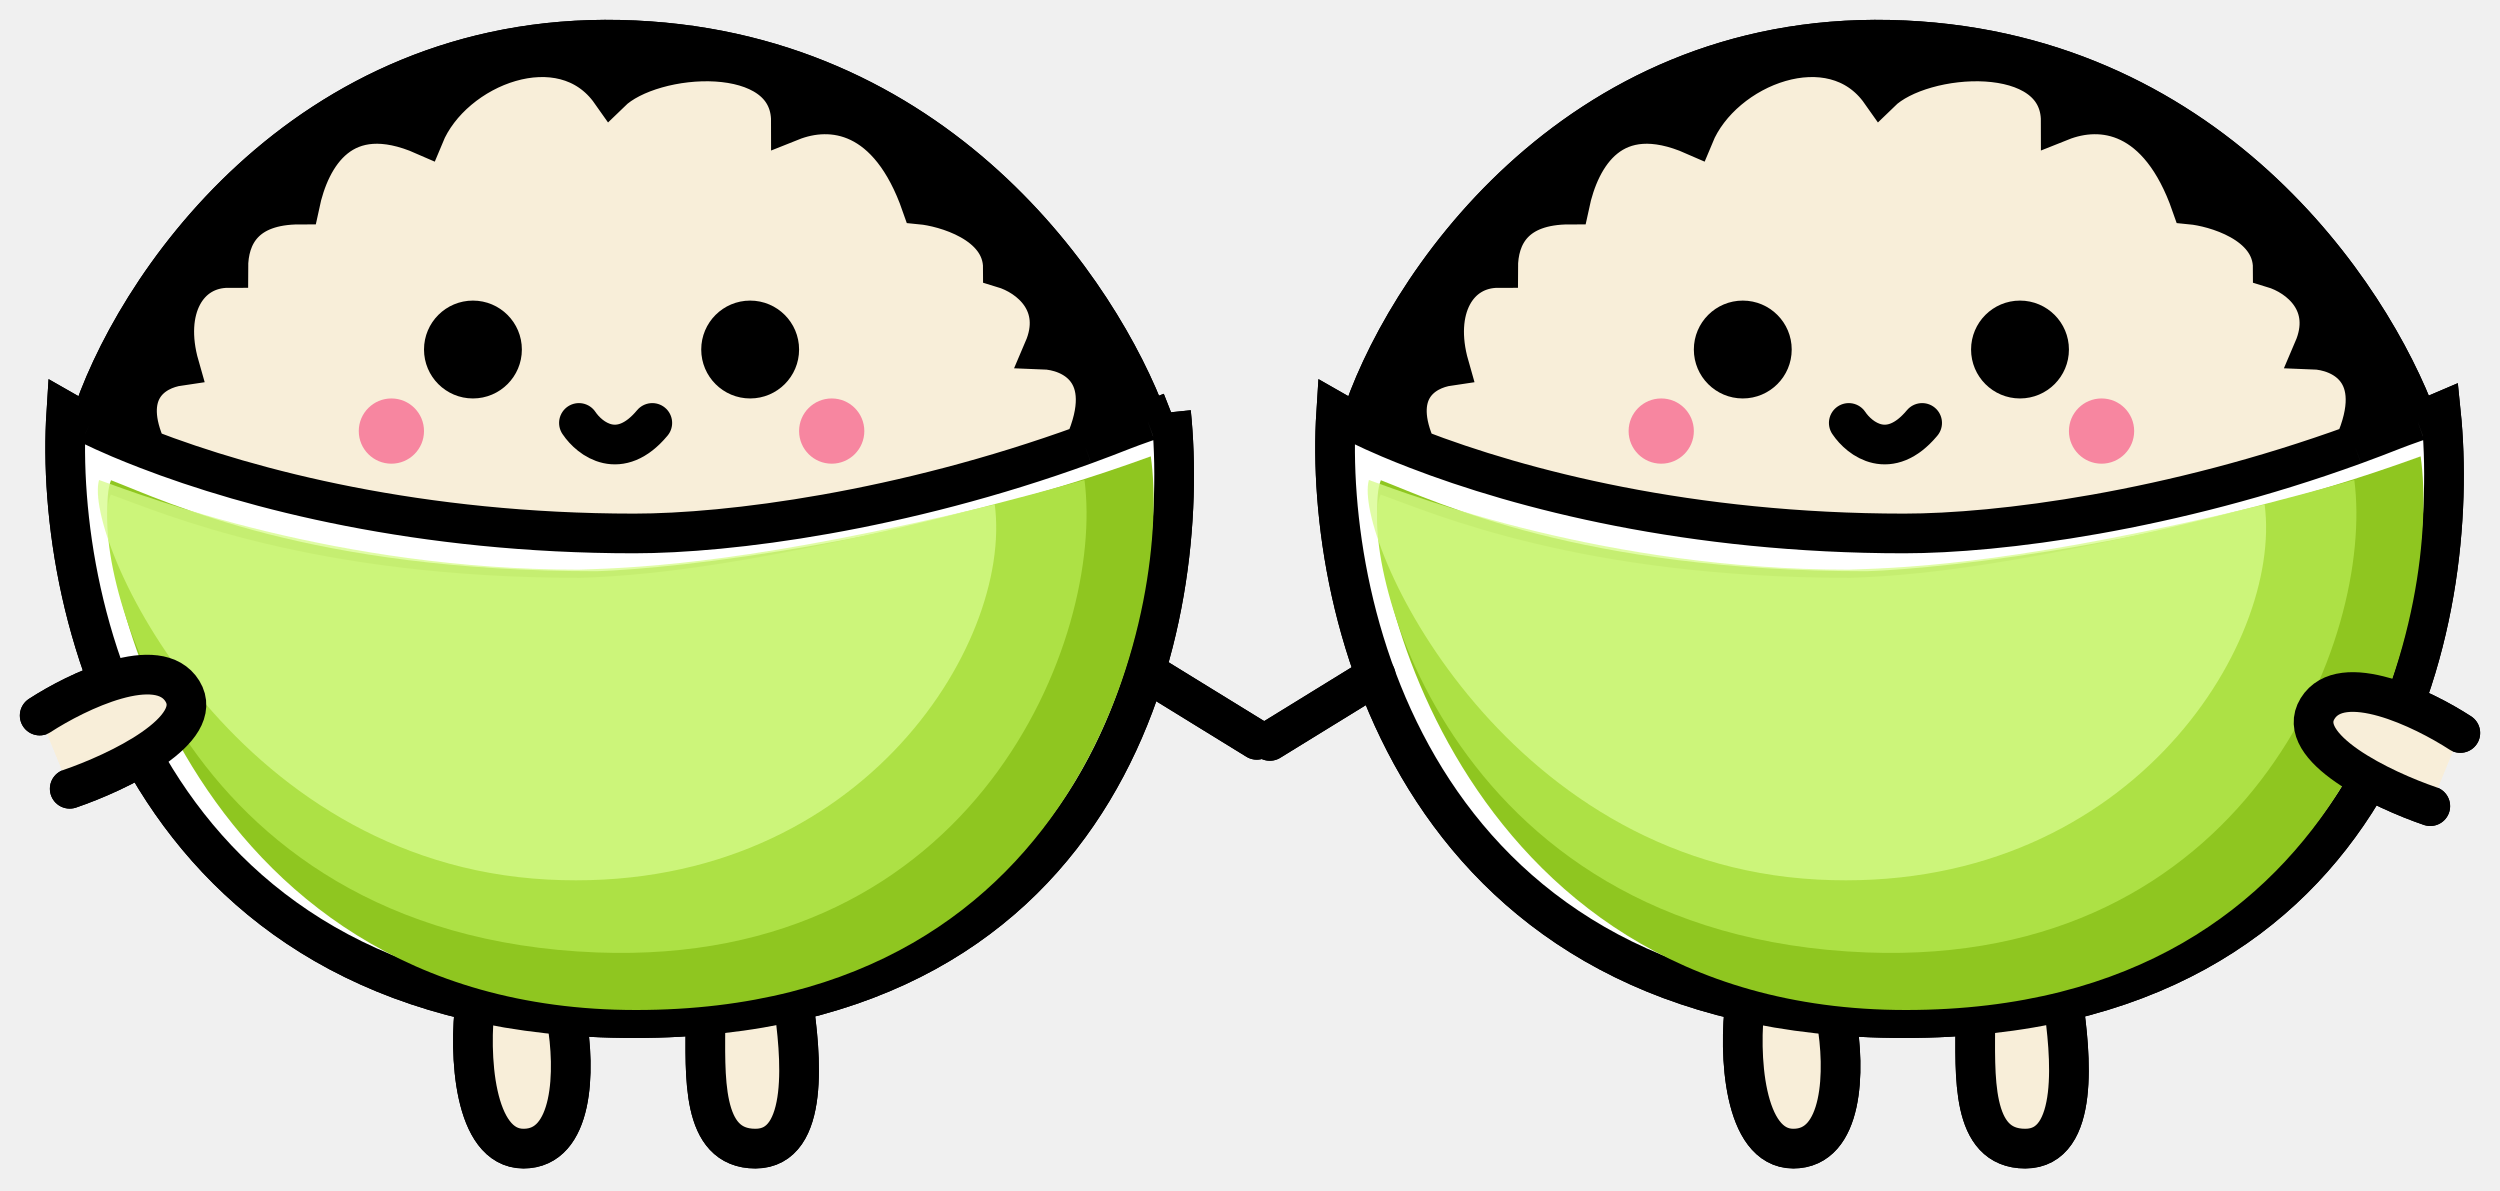
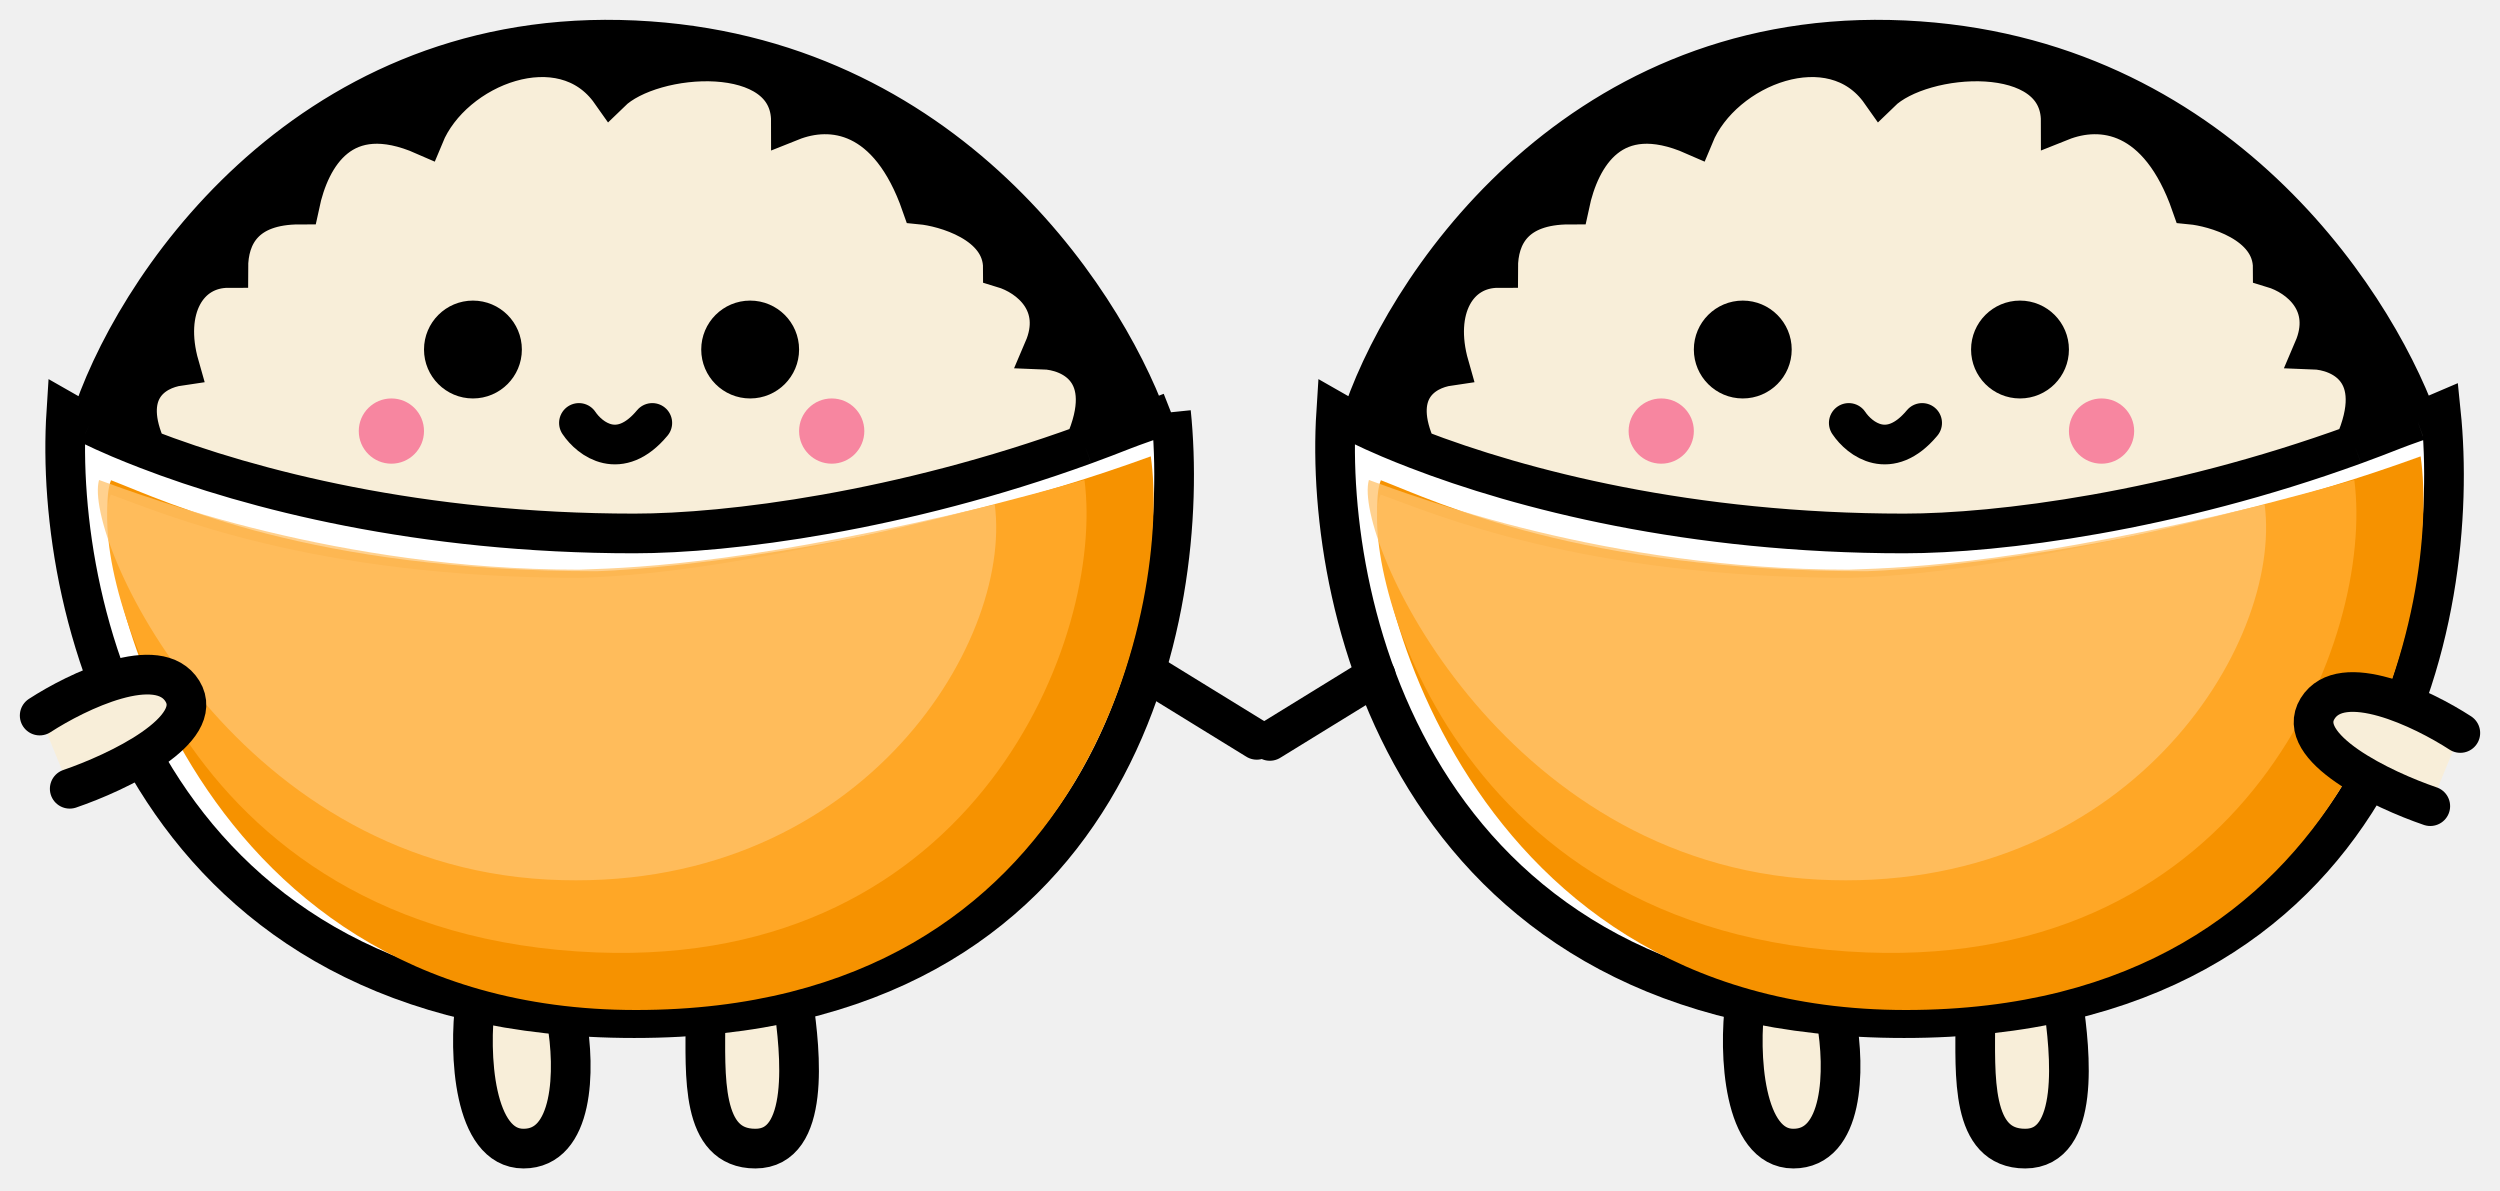
<svg xmlns="http://www.w3.org/2000/svg" width="63" height="30" viewBox="0 0 63 30" fill="none">
-   <path d="M51.261 28.699C52.645 28.699 52.407 26.305 52.215 25L50.003 25.435C50.003 26.849 49.877 28.699 51.261 28.699Z" fill="#F8EED9" />
-   <path d="M45.275 28.699C44.017 28.699 43.888 26.305 44.062 25L46.359 25.435C46.592 26.741 46.532 28.699 45.275 28.699Z" fill="#F8EED9" />
-   <path d="M33.672 10.389C33.345 15.479 35.75 25.657 47.983 25.657C60.216 25.657 62.033 15.479 61.51 10.389C61.38 10.446 61.151 10.53 60.922 10.612L60.806 10.653C60.619 10.72 60.443 10.782 60.334 10.826C59.998 10.959 59.663 11.086 59.329 11.208C54.702 12.891 50.366 13.443 47.983 13.443C42.593 13.443 38.341 12.339 35.699 11.319C35.458 11.227 35.23 11.134 35.017 11.044C34.738 10.926 34.485 10.81 34.26 10.7C34.036 10.591 33.84 10.486 33.672 10.389Z" fill="white" />
-   <path d="M39.553 5.155C39.815 3.919 40.63 2.504 42.69 3.41C43.409 1.665 46.178 0.589 47.395 2.319C48.441 1.301 51.931 1.056 51.931 3.055C52.959 2.644 54.408 2.829 55.219 5.155C55.767 5.208 57.274 5.603 57.274 6.753C57.959 6.959 58.794 7.658 58.301 8.808C58.986 8.833 60.151 9.347 59.329 11.208C59.663 11.086 59.998 10.959 60.334 10.826C60.443 10.782 60.619 10.72 60.806 10.653L60.922 10.612C59.746 7.411 55.615 1.178 47.616 1.003C39.618 0.829 35.306 7.325 34.26 10.7C34.485 10.81 34.738 10.926 35.017 11.044C35.23 11.134 35.458 11.227 35.699 11.319C35.041 9.876 35.836 9.318 36.52 9.219C36.11 7.781 36.726 6.753 37.753 6.753C37.753 5.932 38.164 5.155 39.553 5.155Z" fill="black" />
-   <path d="M42.69 3.41C40.63 2.504 39.815 3.919 39.553 5.155C38.164 5.155 37.753 5.932 37.753 6.753C36.726 6.753 36.11 7.781 36.52 9.219C35.836 9.318 35.041 9.876 35.699 11.319C38.341 12.339 42.593 13.443 47.983 13.443C50.366 13.443 54.702 12.891 59.329 11.208C60.151 9.347 58.986 8.833 58.301 8.808C58.794 7.658 57.959 6.959 57.274 6.753C57.274 5.603 55.767 5.208 55.219 5.155C54.408 2.829 52.959 2.644 51.931 3.055C51.931 1.056 48.441 1.301 47.395 2.319C46.178 0.589 43.409 1.665 42.69 3.41Z" fill="#F8EED9" />
-   <path d="M34.26 10.7C34.036 10.591 33.84 10.486 33.672 10.389C33.345 15.479 35.75 25.657 47.983 25.657C60.216 25.657 62.033 15.479 61.51 10.389C61.38 10.446 61.151 10.53 60.922 10.612M34.26 10.7C34.485 10.81 34.738 10.926 35.017 11.044C35.23 11.134 35.458 11.227 35.699 11.319M34.26 10.7C35.306 7.325 39.618 0.829 47.616 1.003C55.615 1.178 59.746 7.411 60.922 10.612M60.922 10.612C60.883 10.625 60.845 10.639 60.806 10.653M60.922 10.612L60.806 10.653M60.806 10.653C60.619 10.72 60.443 10.782 60.334 10.826C59.998 10.959 59.663 11.086 59.329 11.208M59.329 11.208C54.702 12.891 50.366 13.443 47.983 13.443C42.593 13.443 38.341 12.339 35.699 11.319M59.329 11.208C60.151 9.347 58.986 8.833 58.301 8.808C58.794 7.658 57.959 6.959 57.274 6.753C57.274 5.603 55.767 5.208 55.219 5.155C54.408 2.829 52.959 2.644 51.931 3.055C51.931 1.056 48.441 1.301 47.395 2.319C46.178 0.589 43.409 1.665 42.69 3.41C40.63 2.504 39.815 3.919 39.553 5.155C38.164 5.155 37.753 5.932 37.753 6.753C36.726 6.753 36.11 7.781 36.52 9.219C35.836 9.318 35.041 9.876 35.699 11.319" stroke="black" />
-   <ellipse cx="50.904" cy="8.808" rx="1.233" ry="1.233" fill="black" />
-   <ellipse cx="43.918" cy="8.808" rx="1.233" ry="1.233" fill="black" />
-   <path d="M46.589 10.658C46.863 11.068 47.616 11.644 48.438 10.658" stroke="black" stroke-linecap="round" />
-   <path d="M34.671 17.027L32 18.671" stroke="black" stroke-linecap="round" />
-   <circle cx="41.863" cy="10.863" r="0.822" fill="#F786A0" />
-   <circle cx="52.959" cy="10.863" r="0.822" fill="#F786A0" />
-   <path d="M47.037 14.395C39.816 14.395 36.242 12.658 34.798 12.102C34.18 13.561 36.472 25.452 48.027 25.452C59.583 25.452 61.5 15 61 11.5C55.058 13.668 49.1 14.325 47.037 14.395Z" fill="#BDDE7B" />
-   <path d="M46.62 14.562C39.85 14.562 36.146 12.951 34.792 12.462C34.213 13.745 36.216 23.585 47.039 24.002C56.604 24.37 59.845 16.065 59.329 12.096C51.931 14.151 48.554 14.501 46.62 14.562Z" fill="#D3E8A7" />
-   <path d="M46.589 14.356C40.496 14.356 35.715 12.534 34.496 12.096C34.086 13.534 37.795 21.742 45.798 22.164C53.575 22.575 57.533 16.27 57.069 12.712C51.11 14.151 48.33 14.302 46.589 14.356Z" fill="#E2F4BE" fill-opacity="0.76" />
-   <path d="M43.98 25.247C43.805 26.552 43.935 28.945 45.192 28.945C46.45 28.945 46.509 26.987 46.276 25.682" stroke="black" />
-   <path d="M51.989 25.247C52.182 26.552 52.419 28.945 51.035 28.945C49.651 28.945 49.778 27.096 49.778 25.682" stroke="black" />
-   <path d="M58.403 17.856C59.009 16.872 61.053 17.856 62 18.471L61.243 20.315C60.044 19.905 57.797 18.839 58.403 17.856Z" fill="#F8EED9" />
-   <path d="M62 18.471C61.053 17.856 59.009 16.872 58.403 17.856C57.797 18.839 60.044 19.905 61.243 20.315" stroke="black" stroke-linecap="round" />
-   <path d="M19.261 28.699C20.645 28.699 20.407 26.305 20.215 25L18.003 25.435C18.003 26.849 17.877 28.699 19.261 28.699Z" fill="#F8EED9" />
-   <path d="M13.275 28.699C12.017 28.699 11.888 26.305 12.062 25L14.359 25.435C14.592 26.741 14.532 28.699 13.275 28.699Z" fill="#F8EED9" />
-   <path d="M7.553 5.155C7.814 3.919 8.63 2.504 10.689 3.41C11.408 1.665 14.177 0.589 15.394 2.319C16.44 1.301 19.931 1.056 19.931 3.055C20.958 2.644 22.407 2.829 23.218 5.155C23.767 5.208 25.273 5.603 25.273 6.753C25.958 6.959 26.794 7.658 26.301 8.808C26.986 8.833 28.15 9.347 27.328 11.208C27.662 11.086 27.997 10.959 28.333 10.826C28.442 10.782 28.619 10.72 28.806 10.653L28.922 10.612C27.745 7.411 23.614 1.178 15.616 1.003C7.617 0.829 3.305 7.325 2.259 10.7C2.485 10.81 2.738 10.926 3.016 11.044C3.23 11.134 3.457 11.227 3.698 11.319C3.04 9.876 3.835 9.318 4.52 9.219C4.109 7.781 4.725 6.753 5.753 6.753C5.753 5.932 6.164 5.155 7.553 5.155Z" fill="black" />
-   <path d="M10.689 3.41C8.63 2.504 7.814 3.919 7.553 5.155C6.164 5.155 5.753 5.932 5.753 6.753C4.725 6.753 4.109 7.781 4.52 9.219C3.835 9.318 3.04 9.876 3.698 11.319C6.341 12.339 10.592 13.443 15.982 13.443C18.365 13.443 22.701 12.891 27.328 11.208C28.15 9.347 26.986 8.833 26.301 8.808C26.794 7.658 25.958 6.959 25.273 6.753C25.273 5.603 23.767 5.208 23.218 5.155C22.407 2.829 20.958 2.644 19.931 3.055C19.931 1.056 16.44 1.301 15.394 2.319C14.177 0.589 11.408 1.665 10.689 3.41Z" fill="#F8EED9" />
-   <path d="M1.671 10.389C1.344 15.479 3.749 25.657 15.982 25.657C28.216 25.657 30.032 15.479 29.51 10.389C29.38 10.446 29.151 10.53 28.922 10.612L28.806 10.653C28.619 10.72 28.442 10.782 28.333 10.826C27.997 10.959 27.662 11.086 27.328 11.208C22.701 12.891 18.365 13.443 15.982 13.443C10.592 13.443 6.341 12.339 3.698 11.319C3.457 11.227 3.23 11.134 3.016 11.044C2.738 10.926 2.485 10.81 2.259 10.7C2.036 10.591 1.839 10.486 1.671 10.389Z" fill="white" />
-   <path d="M29.51 10.389C29.51 10.389 29.151 10.53 28.922 10.612M29.51 10.389C30.032 15.479 28.216 25.657 15.982 25.657C3.749 25.657 1.344 15.479 1.671 10.389C1.839 10.486 2.036 10.591 2.259 10.7M29.51 10.389C29.38 10.446 29.151 10.53 28.922 10.612M2.259 10.7C2.485 10.81 2.738 10.926 3.016 11.044C3.23 11.134 3.457 11.227 3.698 11.319M2.259 10.7C3.305 7.325 7.617 0.829 15.616 1.003C23.614 1.178 27.745 7.411 28.922 10.612M28.922 10.612C28.883 10.625 28.844 10.639 28.806 10.653M28.922 10.612L28.806 10.653M28.806 10.653C28.619 10.72 28.442 10.782 28.333 10.826C27.997 10.959 27.662 11.086 27.328 11.208M27.328 11.208C22.701 12.891 18.365 13.443 15.982 13.443C10.592 13.443 6.341 12.339 3.698 11.319M27.328 11.208C28.15 9.347 26.986 8.833 26.301 8.808C26.794 7.658 25.958 6.959 25.273 6.753C25.273 5.603 23.767 5.208 23.218 5.155C22.407 2.829 20.958 2.644 19.931 3.055C19.931 1.056 16.44 1.301 15.394 2.319C14.177 0.589 11.408 1.665 10.689 3.41C8.63 2.504 7.814 3.919 7.553 5.155C6.164 5.155 5.753 5.932 5.753 6.753C4.725 6.753 4.109 7.781 4.52 9.219C3.835 9.318 3.04 9.876 3.698 11.319" stroke="black" />
-   <ellipse cx="18.904" cy="8.808" rx="1.233" ry="1.233" fill="black" />
-   <ellipse cx="11.918" cy="8.808" rx="1.233" ry="1.233" fill="black" />
-   <path d="M14.589 10.658C14.863 11.069 15.616 11.644 16.438 10.658" stroke="black" stroke-linecap="round" />
-   <path d="M29 17L31.671 18.644" stroke="black" stroke-linecap="round" />
-   <circle cx="9.863" cy="10.863" r="0.822" fill="#F786A0" />
-   <circle cx="20.959" cy="10.863" r="0.822" fill="#F786A0" />
-   <path d="M15.037 14.395C7.816 14.395 4.242 12.658 2.798 12.102C2.18 13.561 4.472 25.452 16.027 25.452C27.582 25.452 29.5 15 29 11.5C23.058 13.668 17.1 14.325 15.037 14.395Z" fill="#BDDE7B" />
-   <path d="M14.62 14.562C7.85 14.562 4.146 12.951 2.792 12.462C2.213 13.745 4.216 23.585 15.04 24.002C24.604 24.37 27.845 16.065 27.329 12.096C19.931 14.151 16.554 14.501 14.62 14.562Z" fill="#D3E8A7" />
-   <path d="M14.589 14.356C8.496 14.356 3.715 12.534 2.496 12.096C2.085 13.534 5.795 21.742 13.798 22.164C21.575 22.575 25.533 16.27 25.068 12.712C19.11 14.151 16.33 14.302 14.589 14.356Z" fill="#E2F4BE" fill-opacity="0.76" />
-   <path d="M11.98 25.247C11.805 26.552 11.935 28.945 13.192 28.945C14.45 28.945 14.509 26.987 14.276 25.682" stroke="black" />
-   <path d="M19.989 25.247C20.182 26.552 20.419 28.945 19.035 28.945C17.651 28.945 17.777 27.096 17.777 25.682" stroke="black" />
-   <path d="M4.597 17.417C3.991 16.434 1.947 17.417 1 18.032L1.757 19.877C2.956 19.467 5.203 18.401 4.597 17.417Z" fill="#F8EED9" />
-   <path d="M1 18.032C1.947 17.417 3.991 16.434 4.597 17.417C5.203 18.401 2.956 19.467 1.757 19.877" stroke="black" stroke-linecap="round" />
  <path d="M51.261 28.699C52.645 28.699 52.407 26.305 52.215 25L50.003 25.435C50.003 26.849 49.877 28.699 51.261 28.699Z" fill="#F8EED9" />
  <path d="M45.275 28.699C44.017 28.699 43.888 26.305 44.062 25L46.359 25.435C46.592 26.741 46.532 28.699 45.275 28.699Z" fill="#F8EED9" />
  <path d="M33.672 10.389C33.345 15.479 35.75 25.657 47.983 25.657C60.216 25.657 62.033 15.479 61.51 10.389C61.38 10.446 61.151 10.53 60.922 10.612L60.806 10.653C60.619 10.72 60.443 10.782 60.334 10.826C59.998 10.959 59.663 11.086 59.329 11.208C54.702 12.891 50.366 13.443 47.983 13.443C42.593 13.443 38.341 12.339 35.699 11.319C35.458 11.227 35.23 11.134 35.017 11.044C34.738 10.926 34.485 10.81 34.26 10.7C34.036 10.591 33.84 10.486 33.672 10.389Z" fill="white" />
  <path d="M39.553 5.155C39.815 3.919 40.63 2.504 42.69 3.41C43.409 1.665 46.178 0.589 47.395 2.319C48.441 1.301 51.931 1.056 51.931 3.055C52.959 2.644 54.408 2.829 55.219 5.155C55.767 5.208 57.274 5.603 57.274 6.753C57.959 6.959 58.794 7.658 58.301 8.808C58.986 8.833 60.151 9.347 59.329 11.208C59.663 11.086 59.998 10.959 60.334 10.826C60.443 10.782 60.619 10.72 60.806 10.653L60.922 10.612C59.746 7.411 55.615 1.178 47.616 1.003C39.618 0.829 35.306 7.325 34.26 10.7C34.485 10.81 34.738 10.926 35.017 11.044C35.23 11.134 35.458 11.227 35.699 11.319C35.041 9.876 35.836 9.318 36.52 9.219C36.11 7.781 36.726 6.753 37.753 6.753C37.753 5.932 38.164 5.155 39.553 5.155Z" fill="black" />
  <path d="M42.69 3.41C40.63 2.504 39.815 3.919 39.553 5.155C38.164 5.155 37.753 5.932 37.753 6.753C36.726 6.753 36.11 7.781 36.52 9.219C35.836 9.318 35.041 9.876 35.699 11.319C38.341 12.339 42.593 13.443 47.983 13.443C50.366 13.443 54.702 12.891 59.329 11.208C60.151 9.347 58.986 8.833 58.301 8.808C58.794 7.658 57.959 6.959 57.274 6.753C57.274 5.603 55.767 5.208 55.219 5.155C54.408 2.829 52.959 2.644 51.931 3.055C51.931 1.056 48.441 1.301 47.395 2.319C46.178 0.589 43.409 1.665 42.69 3.41Z" fill="#F8EED9" />
  <path d="M34.26 10.7C34.036 10.591 33.84 10.486 33.672 10.389C33.345 15.479 35.75 25.657 47.983 25.657C60.216 25.657 62.033 15.479 61.51 10.389C61.38 10.446 61.151 10.53 60.922 10.612M34.26 10.7C34.485 10.81 34.738 10.926 35.017 11.044C35.23 11.134 35.458 11.227 35.699 11.319M34.26 10.7C35.306 7.325 39.618 0.829 47.616 1.003C55.615 1.178 59.746 7.411 60.922 10.612M60.922 10.612C60.883 10.625 60.845 10.639 60.806 10.653M60.922 10.612L60.806 10.653M60.806 10.653C60.619 10.72 60.443 10.782 60.334 10.826C59.998 10.959 59.663 11.086 59.329 11.208M59.329 11.208C54.702 12.891 50.366 13.443 47.983 13.443C42.593 13.443 38.341 12.339 35.699 11.319M59.329 11.208C60.151 9.347 58.986 8.833 58.301 8.808C58.794 7.658 57.959 6.959 57.274 6.753C57.274 5.603 55.767 5.208 55.219 5.155C54.408 2.829 52.959 2.644 51.931 3.055C51.931 1.056 48.441 1.301 47.395 2.319C46.178 0.589 43.409 1.665 42.69 3.41C40.63 2.504 39.815 3.919 39.553 5.155C38.164 5.155 37.753 5.932 37.753 6.753C36.726 6.753 36.11 7.781 36.52 9.219C35.836 9.318 35.041 9.876 35.699 11.319" stroke="black" />
  <circle cx="50.904" cy="8.808" r="1.233" fill="black" />
  <circle cx="43.918" cy="8.808" r="1.233" fill="black" />
  <path d="M46.589 10.658C46.863 11.068 47.616 11.644 48.438 10.658" stroke="black" stroke-linecap="round" />
  <path d="M34.671 17.027L32 18.671" stroke="black" stroke-linecap="round" />
  <ellipse cx="41.863" cy="10.863" rx="0.822" ry="0.822" fill="#F786A0" />
  <ellipse cx="52.959" cy="10.863" rx="0.822" ry="0.822" fill="#F786A0" />
-   <path d="M47.037 14.395C39.816 14.395 36.242 12.658 34.798 12.102C34.18 13.561 36.472 25.452 48.027 25.452C59.583 25.452 61.5 15 61 11.5C55.058 13.668 49.1 14.325 47.037 14.395Z" fill="#8FC620" />
-   <path d="M46.62 14.562C39.85 14.562 36.146 12.951 34.792 12.463C34.213 13.745 36.216 23.585 47.04 24.002C56.604 24.37 59.845 16.065 59.329 12.096C51.932 14.151 48.554 14.501 46.62 14.562Z" fill="#ADE145" />
-   <path d="M46.589 14.356C40.496 14.356 35.715 12.534 34.496 12.096C34.086 13.534 37.795 21.742 45.798 22.165C53.575 22.576 57.533 16.271 57.069 12.713C51.11 14.151 48.33 14.302 46.589 14.356Z" fill="#D6FB8A" fill-opacity="0.76" />
+   <path d="M47.037 14.395C39.816 14.395 36.242 12.658 34.798 12.102C34.18 13.561 36.472 25.452 48.027 25.452C59.583 25.452 61.5 15 61 11.5C55.058 13.668 49.1 14.325 47.037 14.395Z" fill="#F69200" />
+   <path d="M46.62 14.562C39.85 14.562 36.146 12.951 34.792 12.463C34.213 13.745 36.216 23.585 47.04 24.002C56.604 24.37 59.845 16.065 59.329 12.096C51.932 14.151 48.554 14.501 46.62 14.562Z" fill="#FFA726" />
+   <path d="M46.589 14.356C40.496 14.356 35.715 12.534 34.496 12.096C34.086 13.534 37.795 21.742 45.798 22.165C53.575 22.576 57.533 16.271 57.069 12.713C51.11 14.151 48.33 14.302 46.589 14.356Z" fill="#FFC36C" fill-opacity="0.76" />
  <path d="M43.98 25.247C43.805 26.552 43.935 28.945 45.192 28.945C46.45 28.945 46.509 26.987 46.276 25.682" stroke="black" />
-   <path d="M51.99 25.247C52.182 26.552 52.419 28.945 51.035 28.945C49.651 28.945 49.778 27.096 49.778 25.682" stroke="black" />
+   <path d="M51.989 25.247C52.182 26.552 52.419 28.945 51.035 28.945C49.651 28.945 49.778 27.096 49.778 25.682" stroke="black" />
  <path d="M58.403 17.856C59.009 16.872 61.053 17.856 62 18.471L61.243 20.315C60.044 19.905 57.797 18.839 58.403 17.856Z" fill="#F8EED9" />
  <path d="M62 18.471C61.053 17.856 59.009 16.872 58.403 17.856C57.797 18.839 60.044 19.905 61.243 20.315" stroke="black" stroke-linecap="round" />
  <path d="M19.261 28.699C20.645 28.699 20.407 26.305 20.215 25L18.003 25.435C18.003 26.849 17.877 28.699 19.261 28.699Z" fill="#F8EED9" />
  <path d="M13.275 28.699C12.017 28.699 11.888 26.305 12.062 25L14.359 25.435C14.592 26.741 14.532 28.699 13.275 28.699Z" fill="#F8EED9" />
-   <path d="M7.553 5.155C7.814 3.919 8.63 2.504 10.689 3.41C11.408 1.665 14.177 0.589 15.394 2.319C16.44 1.301 19.931 1.056 19.931 3.055C20.958 2.644 22.407 2.829 23.218 5.155C23.767 5.208 25.273 5.603 25.273 6.753C25.958 6.959 26.794 7.658 26.301 8.808C26.986 8.833 28.15 9.347 27.328 11.208C27.662 11.086 27.997 10.959 28.333 10.826C28.442 10.782 28.619 10.72 28.806 10.653L28.922 10.612C27.745 7.411 23.614 1.178 15.616 1.003C7.617 0.829 3.305 7.325 2.259 10.7C2.485 10.81 2.738 10.926 3.016 11.044C3.23 11.134 3.457 11.227 3.698 11.319C3.04 9.876 3.835 9.318 4.52 9.219C4.109 7.781 4.725 6.753 5.753 6.753C5.753 5.932 6.164 5.155 7.553 5.155Z" fill="black" />
-   <path d="M10.689 3.41C8.63 2.504 7.814 3.919 7.553 5.155C6.164 5.155 5.753 5.932 5.753 6.753C4.725 6.753 4.109 7.781 4.52 9.219C3.835 9.318 3.04 9.876 3.698 11.319C6.341 12.339 10.592 13.443 15.982 13.443C18.365 13.443 22.701 12.891 27.328 11.208C28.15 9.347 26.986 8.833 26.301 8.808C26.794 7.658 25.958 6.959 25.273 6.753C25.273 5.603 23.767 5.208 23.218 5.155C22.407 2.829 20.958 2.644 19.931 3.055C19.931 1.056 16.44 1.301 15.394 2.319C14.177 0.589 11.408 1.665 10.689 3.41Z" fill="#F8EED9" />
-   <path d="M1.671 10.389C1.344 15.479 3.749 25.657 15.982 25.657C28.216 25.657 30.032 15.479 29.51 10.389C29.38 10.446 29.151 10.53 28.922 10.612L28.806 10.653C28.619 10.72 28.442 10.782 28.333 10.826C27.997 10.959 27.662 11.086 27.328 11.208C22.701 12.891 18.365 13.443 15.982 13.443C10.592 13.443 6.341 12.339 3.698 11.319C3.457 11.227 3.23 11.134 3.016 11.044C2.738 10.926 2.485 10.81 2.259 10.7C2.036 10.591 1.839 10.486 1.671 10.389Z" fill="white" />
-   <path d="M29.51 10.389C29.51 10.389 29.151 10.53 28.922 10.612M29.51 10.389C30.032 15.479 28.216 25.657 15.982 25.657C3.749 25.657 1.344 15.479 1.671 10.389C1.839 10.486 2.036 10.591 2.259 10.7M29.51 10.389C29.38 10.446 29.151 10.53 28.922 10.612M2.259 10.7C2.485 10.81 2.738 10.926 3.016 11.044C3.23 11.134 3.457 11.227 3.698 11.319M2.259 10.7C3.305 7.325 7.617 0.829 15.616 1.003C23.614 1.178 27.745 7.411 28.922 10.612M28.922 10.612C28.883 10.625 28.844 10.639 28.806 10.653M28.922 10.612L28.806 10.653M28.806 10.653C28.619 10.72 28.442 10.782 28.333 10.826C27.997 10.959 27.662 11.086 27.328 11.208M27.328 11.208C22.701 12.891 18.365 13.443 15.982 13.443C10.592 13.443 6.341 12.339 3.698 11.319M27.328 11.208C28.15 9.347 26.986 8.833 26.301 8.808C26.794 7.658 25.958 6.959 25.273 6.753C25.273 5.603 23.767 5.208 23.218 5.155C22.407 2.829 20.958 2.644 19.931 3.055C19.931 1.056 16.44 1.301 15.394 2.319C14.177 0.589 11.408 1.665 10.689 3.41C8.63 2.504 7.814 3.919 7.553 5.155C6.164 5.155 5.753 5.932 5.753 6.753C4.725 6.753 4.109 7.781 4.52 9.219C3.835 9.318 3.04 9.876 3.698 11.319" stroke="black" />
+   <path d="M7.552 5.155C7.814 3.919 8.629 2.504 10.689 3.41C11.408 1.665 14.177 0.589 15.394 2.319C16.44 1.301 19.931 1.056 19.931 3.055C20.958 2.644 22.407 2.829 23.218 5.155C23.766 5.208 25.273 5.603 25.273 6.753C25.958 6.959 26.794 7.658 26.301 8.808C26.985 8.833 28.15 9.347 27.328 11.208C27.662 11.086 27.997 10.959 28.333 10.826C28.442 10.782 28.618 10.72 28.806 10.653L28.921 10.612C27.745 7.411 23.614 1.178 15.616 1.003C7.617 0.829 3.305 7.325 2.259 10.7C2.485 10.81 2.737 10.926 3.016 11.044C3.23 11.134 3.457 11.227 3.698 11.319C3.04 9.876 3.835 9.318 4.52 9.219C4.109 7.781 4.725 6.753 5.753 6.753C5.753 5.932 6.164 5.155 7.552 5.155Z" fill="black" />
+   <path d="M10.689 3.41C8.629 2.504 7.814 3.919 7.552 5.155C6.164 5.155 5.753 5.932 5.753 6.753C4.725 6.753 4.109 7.781 4.52 9.219C3.835 9.318 3.04 9.876 3.698 11.319C6.341 12.339 10.592 13.443 15.982 13.443C18.365 13.443 22.701 12.891 27.328 11.208C28.15 9.347 26.985 8.833 26.301 8.808C26.794 7.658 25.958 6.959 25.273 6.753C25.273 5.603 23.766 5.208 23.218 5.155C22.407 2.829 20.958 2.644 19.931 3.055C19.931 1.056 16.44 1.301 15.394 2.319C14.177 0.589 11.408 1.665 10.689 3.41Z" fill="#F8EED9" />
+   <path d="M1.671 10.389C1.344 15.479 3.749 25.657 15.982 25.657C28.216 25.657 30.032 15.479 29.509 10.389C29.38 10.446 29.151 10.53 28.921 10.612L28.806 10.653C28.618 10.72 28.442 10.782 28.333 10.826C27.997 10.959 27.662 11.086 27.328 11.208C22.701 12.891 18.365 13.443 15.982 13.443C10.592 13.443 6.341 12.339 3.698 11.319C3.457 11.227 3.23 11.134 3.016 11.044C2.737 10.926 2.485 10.81 2.259 10.7C2.036 10.591 1.839 10.486 1.671 10.389Z" fill="white" />
+   <path d="M29.509 10.389C29.509 10.389 29.151 10.53 28.921 10.612M29.509 10.389C30.032 15.479 28.216 25.657 15.982 25.657C3.749 25.657 1.344 15.479 1.671 10.389C1.839 10.486 2.036 10.591 2.259 10.7M29.509 10.389C29.38 10.446 29.151 10.53 28.921 10.612M2.259 10.7C2.485 10.81 2.737 10.926 3.016 11.044C3.23 11.134 3.457 11.227 3.698 11.319M2.259 10.7C3.305 7.325 7.617 0.829 15.616 1.003C23.614 1.178 27.745 7.411 28.921 10.612M28.921 10.612C28.883 10.625 28.844 10.639 28.806 10.653M28.921 10.612L28.806 10.653M28.806 10.653C28.618 10.72 28.442 10.782 28.333 10.826C27.997 10.959 27.662 11.086 27.328 11.208M27.328 11.208C22.701 12.891 18.365 13.443 15.982 13.443C10.592 13.443 6.341 12.339 3.698 11.319M27.328 11.208C28.15 9.347 26.985 8.833 26.301 8.808C26.794 7.658 25.958 6.959 25.273 6.753C25.273 5.603 23.766 5.208 23.218 5.155C22.407 2.829 20.958 2.644 19.931 3.055C19.931 1.056 16.44 1.301 15.394 2.319C14.177 0.589 11.408 1.665 10.689 3.41C8.629 2.504 7.814 3.919 7.552 5.155C6.164 5.155 5.753 5.932 5.753 6.753C4.725 6.753 4.109 7.781 4.52 9.219C3.835 9.318 3.04 9.876 3.698 11.319" stroke="black" />
  <circle cx="18.904" cy="8.808" r="1.233" fill="black" />
  <circle cx="11.918" cy="8.808" r="1.233" fill="black" />
-   <path d="M14.589 10.658C14.863 11.068 15.616 11.644 16.438 10.658" stroke="black" stroke-linecap="round" />
+   <path d="M14.589 10.658C14.863 11.068 15.617 11.644 16.438 10.658" stroke="black" stroke-linecap="round" />
  <path d="M29 17L31.671 18.644" stroke="black" stroke-linecap="round" />
  <ellipse cx="9.863" cy="10.863" rx="0.822" ry="0.822" fill="#F786A0" />
  <ellipse cx="20.959" cy="10.863" rx="0.822" ry="0.822" fill="#F786A0" />
-   <path d="M15.037 14.395C7.816 14.395 4.242 12.658 2.798 12.102C2.18 13.561 4.472 25.452 16.027 25.452C27.582 25.452 29.5 15 29 11.5C23.058 13.668 17.1 14.325 15.037 14.395Z" fill="#8FC620" />
-   <path d="M14.62 14.562C7.85 14.562 4.146 12.951 2.792 12.463C2.213 13.745 4.216 23.585 15.04 24.002C24.604 24.37 27.845 16.065 27.329 12.096C19.931 14.151 16.554 14.501 14.62 14.562Z" fill="#ADE145" />
-   <path d="M14.589 14.356C8.496 14.356 3.715 12.534 2.496 12.096C2.085 13.534 5.795 21.742 13.798 22.165C21.575 22.576 25.533 16.271 25.068 12.713C19.11 14.151 16.33 14.302 14.589 14.356Z" fill="#D6FB8A" fill-opacity="0.76" />
-   <path d="M11.98 25.247C11.806 26.552 11.935 28.945 13.193 28.945C14.45 28.945 14.509 26.987 14.277 25.682" stroke="black" />
+   <path d="M15.037 14.395C7.816 14.395 4.242 12.658 2.798 12.102C2.18 13.561 4.472 25.452 16.027 25.452C27.582 25.452 29.5 15 29 11.5C23.058 13.668 17.1 14.325 15.037 14.395Z" fill="#F69200" />
+   <path d="M14.62 14.562C7.85 14.562 4.146 12.951 2.792 12.463C2.213 13.745 4.216 23.585 15.04 24.002C24.604 24.37 27.845 16.065 27.329 12.096C19.932 14.151 16.554 14.501 14.62 14.562Z" fill="#FFA726" />
+   <path d="M14.589 14.356C8.496 14.356 3.715 12.534 2.496 12.096C2.085 13.534 5.795 21.742 13.797 22.165C21.575 22.576 25.532 16.271 25.068 12.713C19.109 14.151 16.33 14.302 14.589 14.356Z" fill="#FFC36C" fill-opacity="0.76" />
+   <path d="M11.98 25.247C11.805 26.552 11.935 28.945 13.192 28.945C14.45 28.945 14.509 26.987 14.276 25.682" stroke="black" />
  <path d="M19.989 25.247C20.182 26.552 20.419 28.945 19.035 28.945C17.651 28.945 17.777 27.096 17.777 25.682" stroke="black" />
  <path d="M4.597 17.417C3.991 16.434 1.947 17.417 1 18.032L1.757 19.877C2.956 19.467 5.203 18.401 4.597 17.417Z" fill="#F8EED9" />
  <path d="M1 18.032C1.947 17.417 3.991 16.434 4.597 17.417C5.203 18.401 2.956 19.467 1.757 19.877" stroke="black" stroke-linecap="round" />
</svg>
